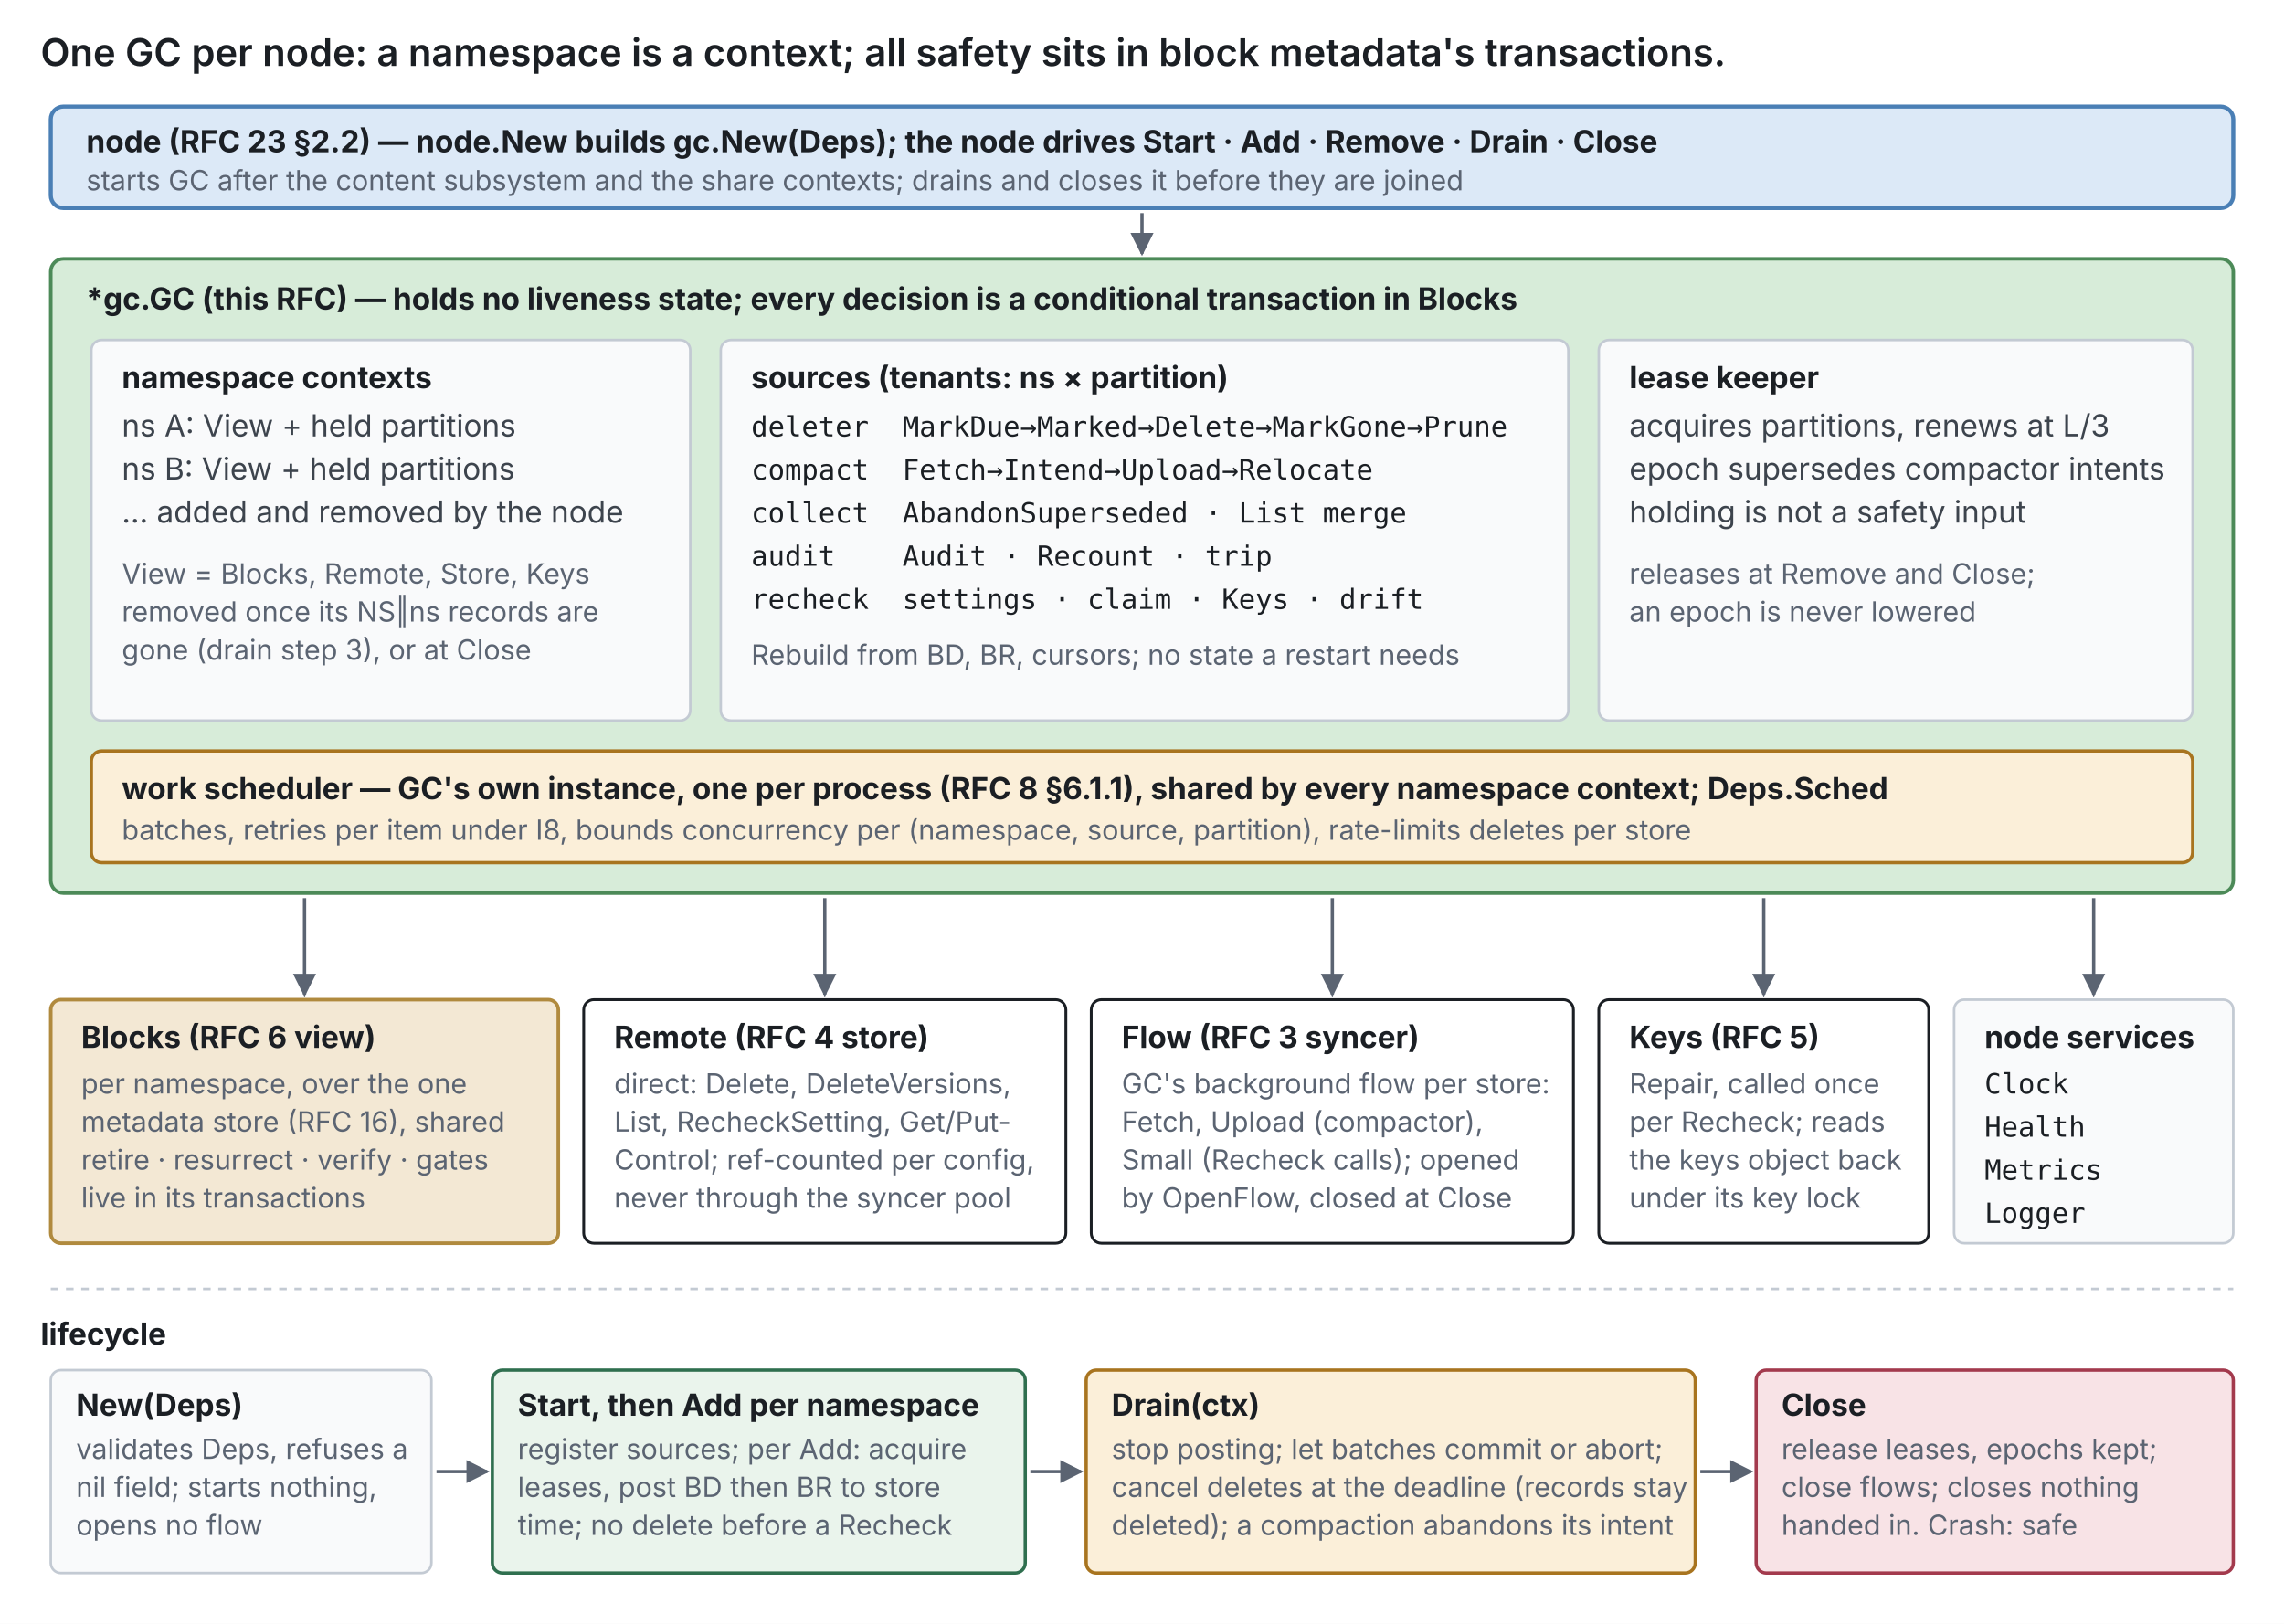
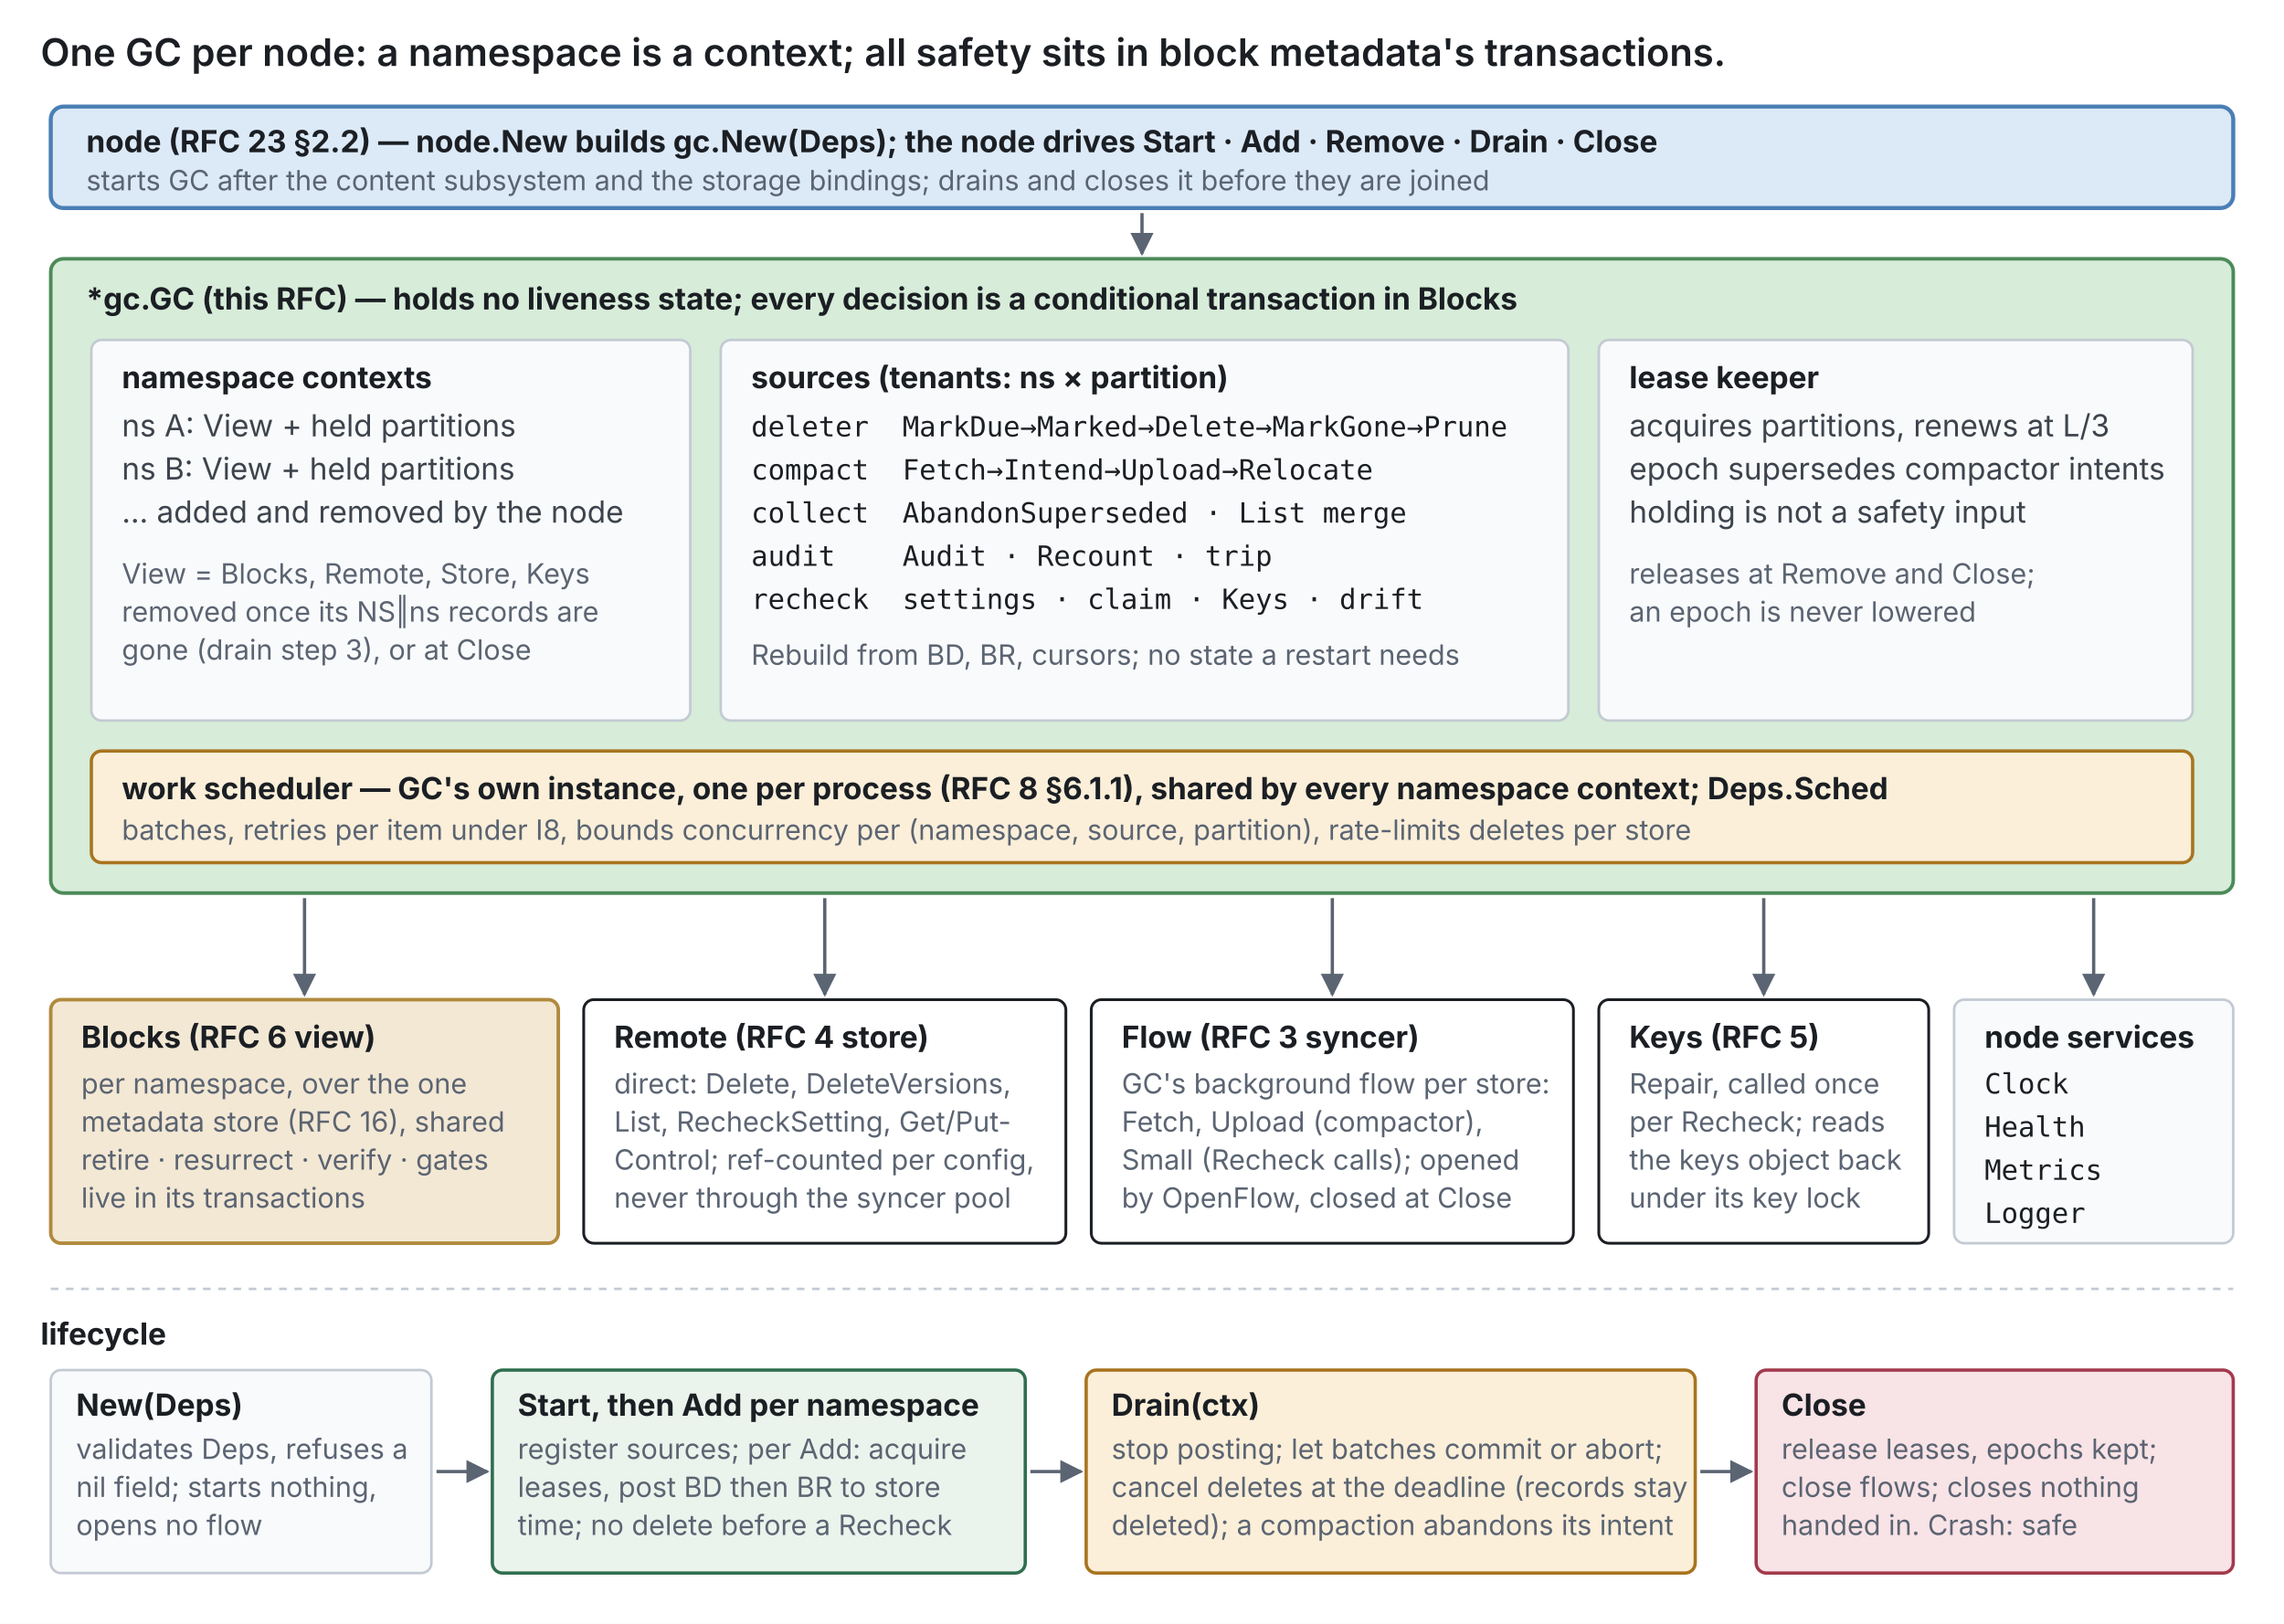
<svg xmlns="http://www.w3.org/2000/svg" xml:space="preserve" viewBox="0 0 900 640" width="900" height="640" font-family="system-ui,-apple-system,Segoe UI,sans-serif">
  <defs>
    <style>
.t{font-size:15px;font-weight:600;fill:#1b1f24}.h{font-size:12px;font-weight:700;fill:#1b1f24}
.l{font-size:12px;fill:#3d444d}.s{font-size:11px;fill:#5b6472}
.m{font-family:ui-monospace,SFMono-Regular,Menlo,monospace;font-size:11px;fill:#1b1f24}
.vfs{fill:#dce9f7;stroke:#4a7fb5;stroke-width:1.6}.meta{fill:#f3e8d4;stroke:#b08a3e;stroke-width:1.4}
.data{fill:#d7ecd9;stroke:#4c8a58;stroke-width:1.4}.ext{fill:#f9fafb;stroke:#c3cad3;stroke-width:1}
.p{fill:#ffffff;stroke:#1b1f24;stroke-width:1.1}.k{fill:#fbefd9;stroke:#a8741f;stroke-width:1.3}.r{fill:#f8e3e6;stroke:#a33a4d;stroke-width:1.3}
.a{fill:#eaf4ec;stroke:#2f6f4f;stroke-width:1.3}
.arr{stroke:#5b6472;stroke-width:1.3;fill:none;marker-end:url(#h)}.dash{stroke:#a33a4d;stroke-width:1.2;stroke-dasharray:5 3;fill:none;marker-end:url(#h)}
.lane{stroke:#c3cad3;stroke-width:1;stroke-dasharray:3 3}
</style>
    <marker id="h" viewBox="0 0 10 10" refX="9" refY="5" markerWidth="7" markerHeight="7" orient="auto-start-reverse">
      <path d="M0 0L10 5L0 10z" fill="#5b6472" />
    </marker>
  </defs>
  <rect width="900" height="640" fill="#ffffff" />
  <text x="16" y="26" class="t">One GC per node: a namespace is a context; all safety sits in block metadata's transactions.</text>
  <rect x="20" y="42" width="860" height="40" rx="5" class="vfs" />
  <text x="34" y="60" class="h">node (RFC 23 §2.2) — node.New builds gc.New(Deps); the node drives Start · Add · Remove · Drain · Close</text>
-   <text x="34" y="75" class="s">starts GC after the content subsystem and the share contexts; drains and closes it before they are joined</text>
+   <text x="34" y="75" class="s">starts GC after the content subsystem and the storage bindings; drains and closes it before they are joined</text>
  <path d="M450 84V100" class="arr" />
  <rect x="20" y="102" width="860" height="250" rx="5" class="data" />
  <text x="34" y="122" class="h">*gc.GC (this RFC) — holds no liveness state; every decision is a conditional transaction in Blocks</text>
  <rect x="36" y="134" width="236" height="150" rx="4" class="ext" />
  <text x="48" y="153" class="h">namespace contexts</text>
  <text x="48" y="172" class="l">ns A: View + held partitions</text>
  <text x="48" y="189" class="l">ns B: View + held partitions</text>
  <text x="48" y="206" class="l">… added and removed by the node</text>
  <text x="48" y="230" class="s">View = Blocks, Remote, Store, Keys</text>
  <text x="48" y="245" class="s">removed once its NS‖ns records are</text>
  <text x="48" y="260" class="s">gone (drain step 3), or at Close</text>
  <rect x="284" y="134" width="334" height="150" rx="4" class="ext" />
  <text x="296" y="153" class="h">sources (tenants: ns × partition)</text>
  <text x="296" y="172" class="m">deleter  MarkDue→Marked→Delete→MarkGone→Prune</text>
  <text x="296" y="189" class="m">compact  Fetch→Intend→Upload→Relocate</text>
  <text x="296" y="206" class="m">collect  AbandonSuperseded · List merge</text>
  <text x="296" y="223" class="m">audit    Audit · Recount · trip</text>
  <text x="296" y="240" class="m">recheck  settings · claim · Keys · drift</text>
  <text x="296" y="262" class="s">Rebuild from BD, BR, cursors; no state a restart needs</text>
  <rect x="630" y="134" width="234" height="150" rx="4" class="ext" />
  <text x="642" y="153" class="h">lease keeper</text>
  <text x="642" y="172" class="l">acquires partitions, renews at L/3</text>
  <text x="642" y="189" class="l">epoch supersedes compactor intents</text>
  <text x="642" y="206" class="l">holding is not a safety input</text>
  <text x="642" y="230" class="s">releases at Remove and Close;</text>
  <text x="642" y="245" class="s">an epoch is never lowered</text>
  <rect x="36" y="296" width="828" height="44" rx="4" class="k" />
  <text x="48" y="315" class="h">work scheduler — GC's own instance, one per process (RFC 8 §6.1.1), shared by every namespace context; Deps.Sched</text>
  <text x="48" y="331" class="s">batches, retries per item under I8, bounds concurrency per (namespace, source, partition), rate-limits deletes per store</text>
  <path d="M120 354V392" class="arr" />
  <path d="M325 354V392" class="arr" />
  <path d="M525 354V392" class="arr" />
  <path d="M695 354V392" class="arr" />
  <path d="M825 354V392" class="arr" />
  <rect x="20" y="394" width="200" height="96" rx="4" class="meta" />
  <text x="32" y="413" class="h">Blocks (RFC 6 view)</text>
  <text x="32" y="431" class="s">per namespace, over the one</text>
  <text x="32" y="446" class="s">metadata store (RFC 16), shared</text>
  <text x="32" y="461" class="s">retire · resurrect · verify · gates</text>
  <text x="32" y="476" class="s">live in its transactions</text>
  <rect x="230" y="394" width="190" height="96" rx="4" class="p" />
  <text x="242" y="413" class="h">Remote (RFC 4 store)</text>
  <text x="242" y="431" class="s">direct: Delete, DeleteVersions,</text>
  <text x="242" y="446" class="s">List, RecheckSetting, Get/Put-</text>
  <text x="242" y="461" class="s">Control; ref-counted per config,</text>
  <text x="242" y="476" class="s">never through the syncer pool</text>
  <rect x="430" y="394" width="190" height="96" rx="4" class="p" />
  <text x="442" y="413" class="h">Flow (RFC 3 syncer)</text>
  <text x="442" y="431" class="s">GC's background flow per store:</text>
  <text x="442" y="446" class="s">Fetch, Upload (compactor),</text>
  <text x="442" y="461" class="s">Small (Recheck calls); opened</text>
  <text x="442" y="476" class="s">by OpenFlow, closed at Close</text>
  <rect x="630" y="394" width="130" height="96" rx="4" class="p" />
  <text x="642" y="413" class="h">Keys (RFC 5)</text>
  <text x="642" y="431" class="s">Repair, called once</text>
  <text x="642" y="446" class="s">per Recheck; reads</text>
  <text x="642" y="461" class="s">the keys object back</text>
  <text x="642" y="476" class="s">under its key lock</text>
  <rect x="770" y="394" width="110" height="96" rx="4" class="ext" />
  <text x="782" y="413" class="h">node services</text>
  <text x="782" y="431" class="m">Clock</text>
  <text x="782" y="448" class="m">Health</text>
  <text x="782" y="465" class="m">Metrics</text>
  <text x="782" y="482" class="m">Logger</text>
  <line x1="20" y1="508" x2="880" y2="508" class="lane" />
  <text x="16" y="530" class="h">lifecycle</text>
  <rect x="20" y="540" width="150" height="80" rx="4" class="ext" />
  <text x="30" y="558" class="h">New(Deps)</text>
  <text x="30" y="575" class="s">validates Deps, refuses a</text>
  <text x="30" y="590" class="s">nil field; starts nothing,</text>
  <text x="30" y="605" class="s">opens no flow</text>
  <path d="M172 580H192" class="arr" />
  <rect x="194" y="540" width="210" height="80" rx="4" class="a" />
  <text x="204" y="558" class="h">Start, then Add per namespace</text>
  <text x="204" y="575" class="s">register sources; per Add: acquire</text>
  <text x="204" y="590" class="s">leases, post BD then BR to store</text>
  <text x="204" y="605" class="s">time; no delete before a Recheck</text>
  <path d="M406 580H426" class="arr" />
  <rect x="428" y="540" width="240" height="80" rx="4" class="k" />
  <text x="438" y="558" class="h">Drain(ctx)</text>
  <text x="438" y="575" class="s">stop posting; let batches commit or abort;</text>
  <text x="438" y="590" class="s">cancel deletes at the deadline (records stay</text>
  <text x="438" y="605" class="s">deleted); a compaction abandons its intent</text>
  <path d="M670 580H690" class="arr" />
  <rect x="692" y="540" width="188" height="80" rx="4" class="r" />
  <text x="702" y="558" class="h">Close</text>
  <text x="702" y="575" class="s">release leases, epochs kept;</text>
  <text x="702" y="590" class="s">close flows; closes nothing</text>
  <text x="702" y="605" class="s">handed in. Crash: safe</text>
</svg>
